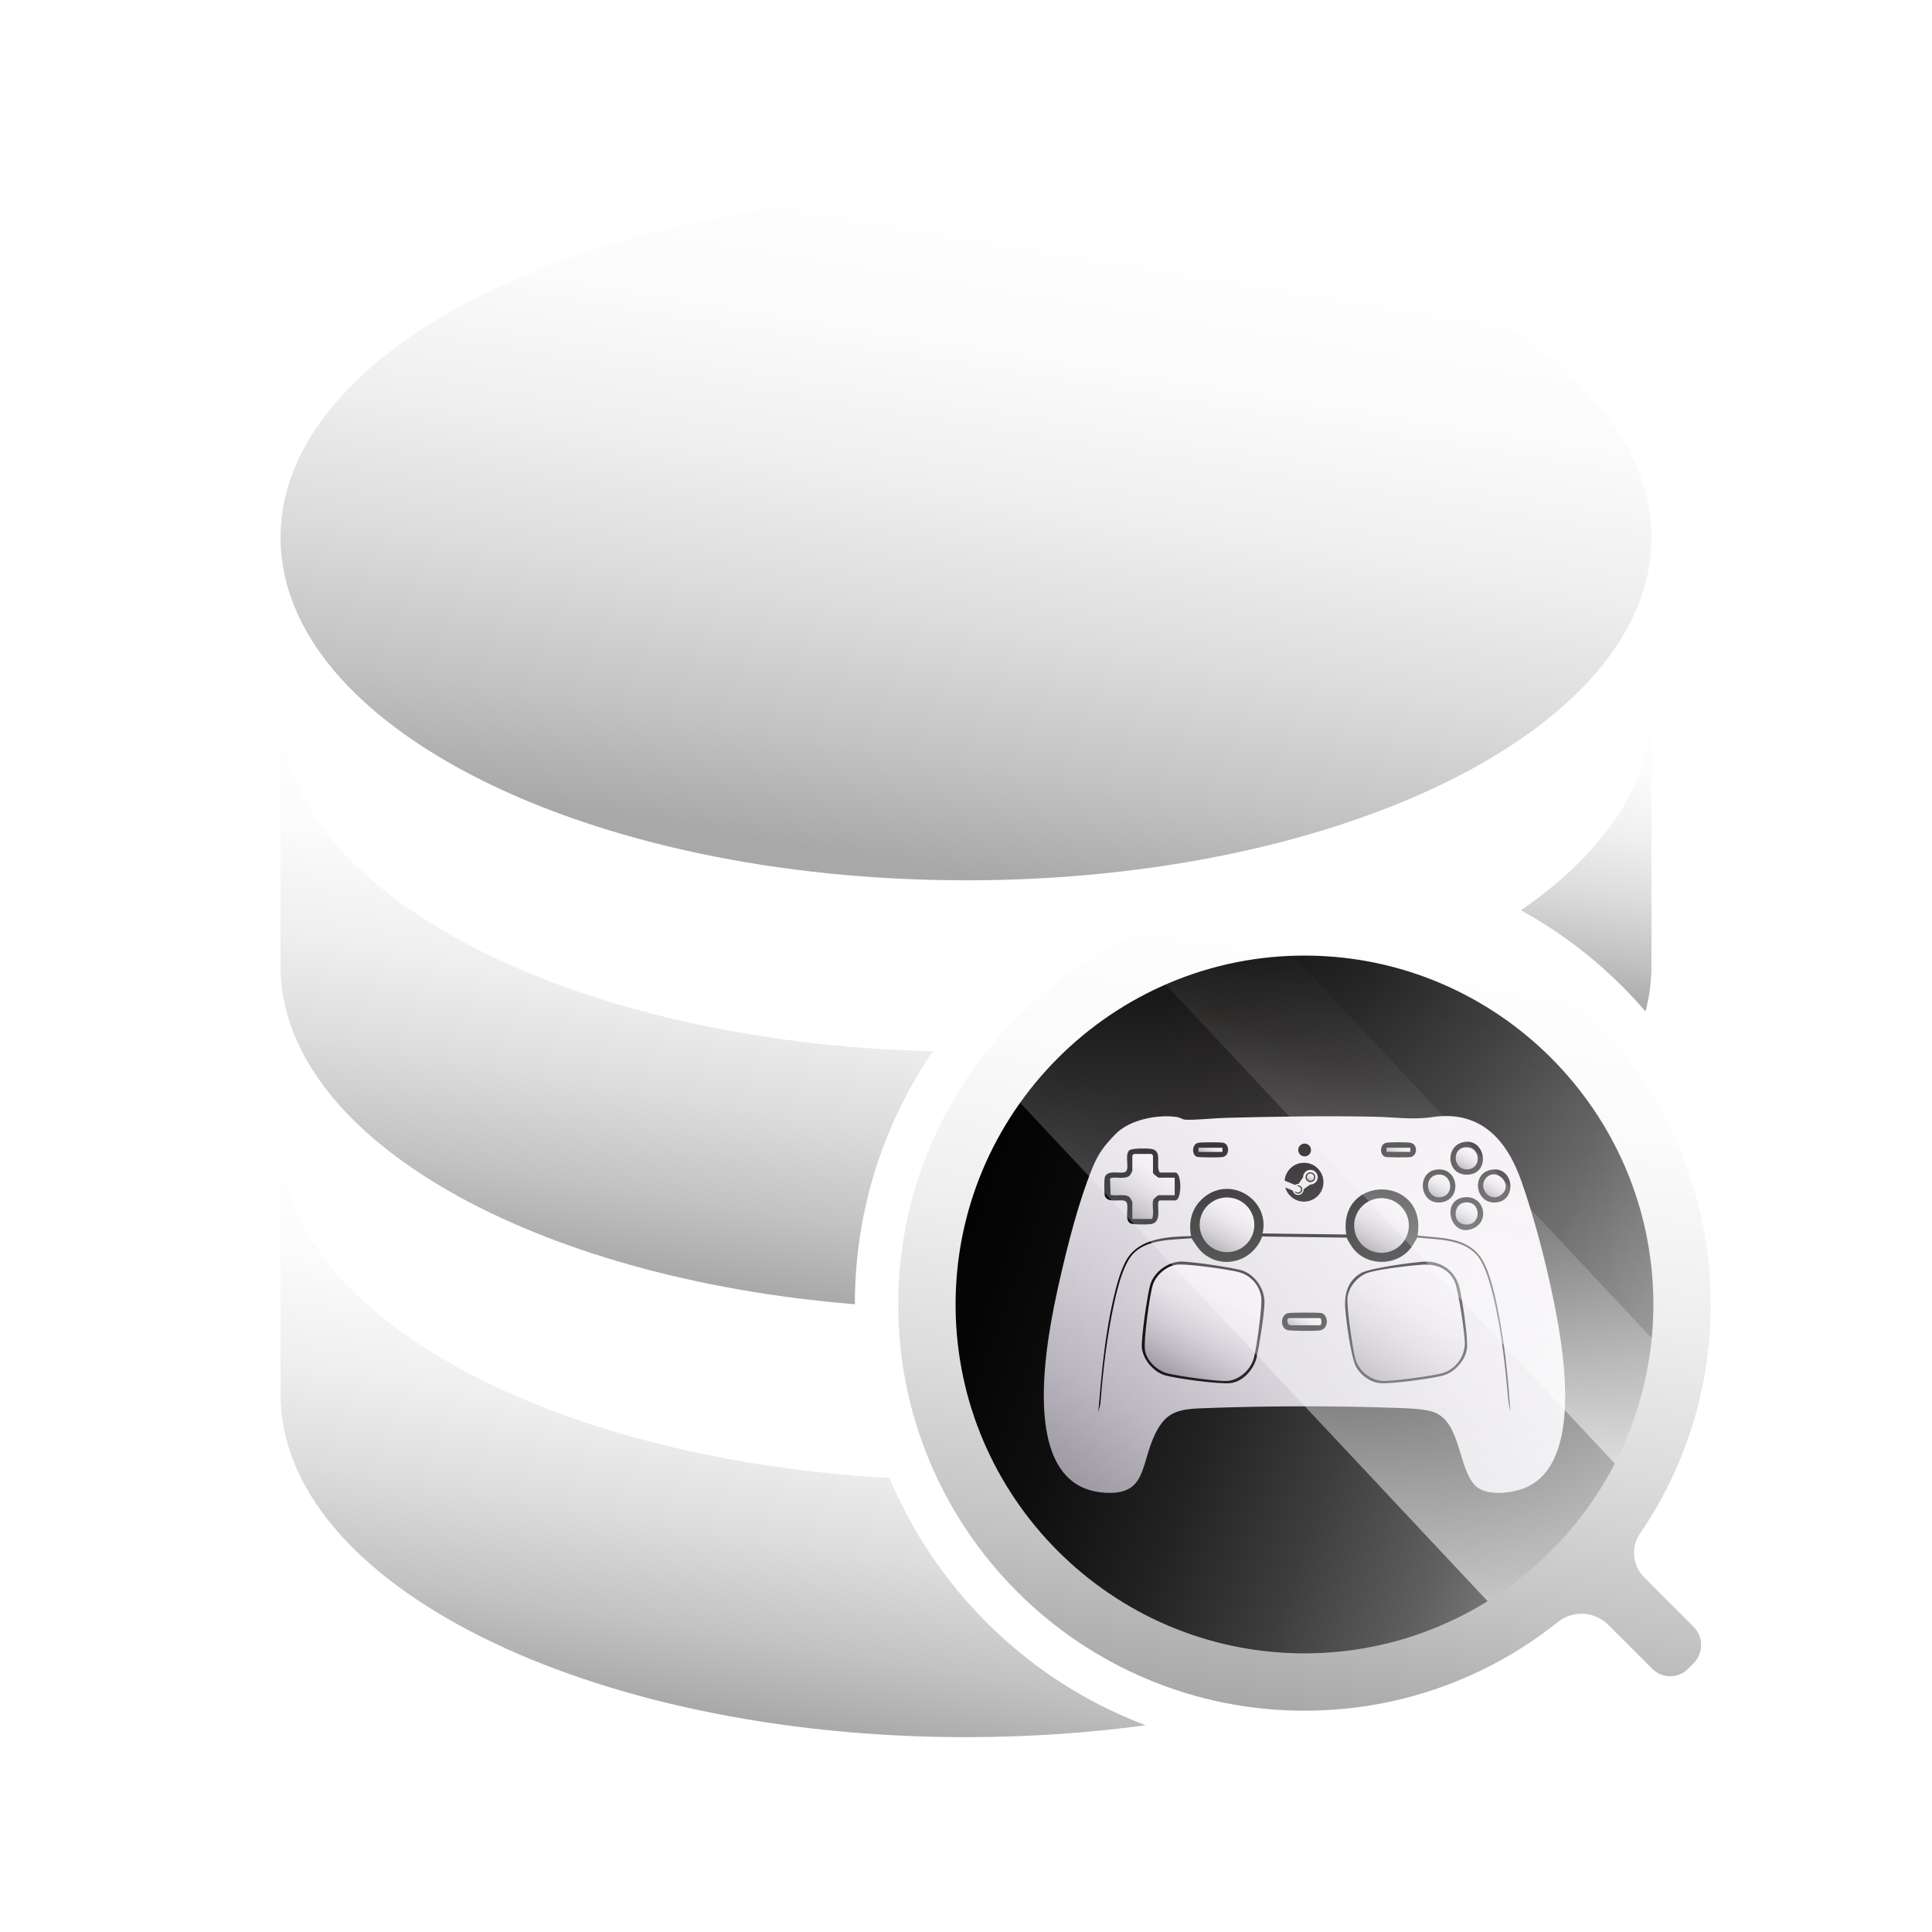
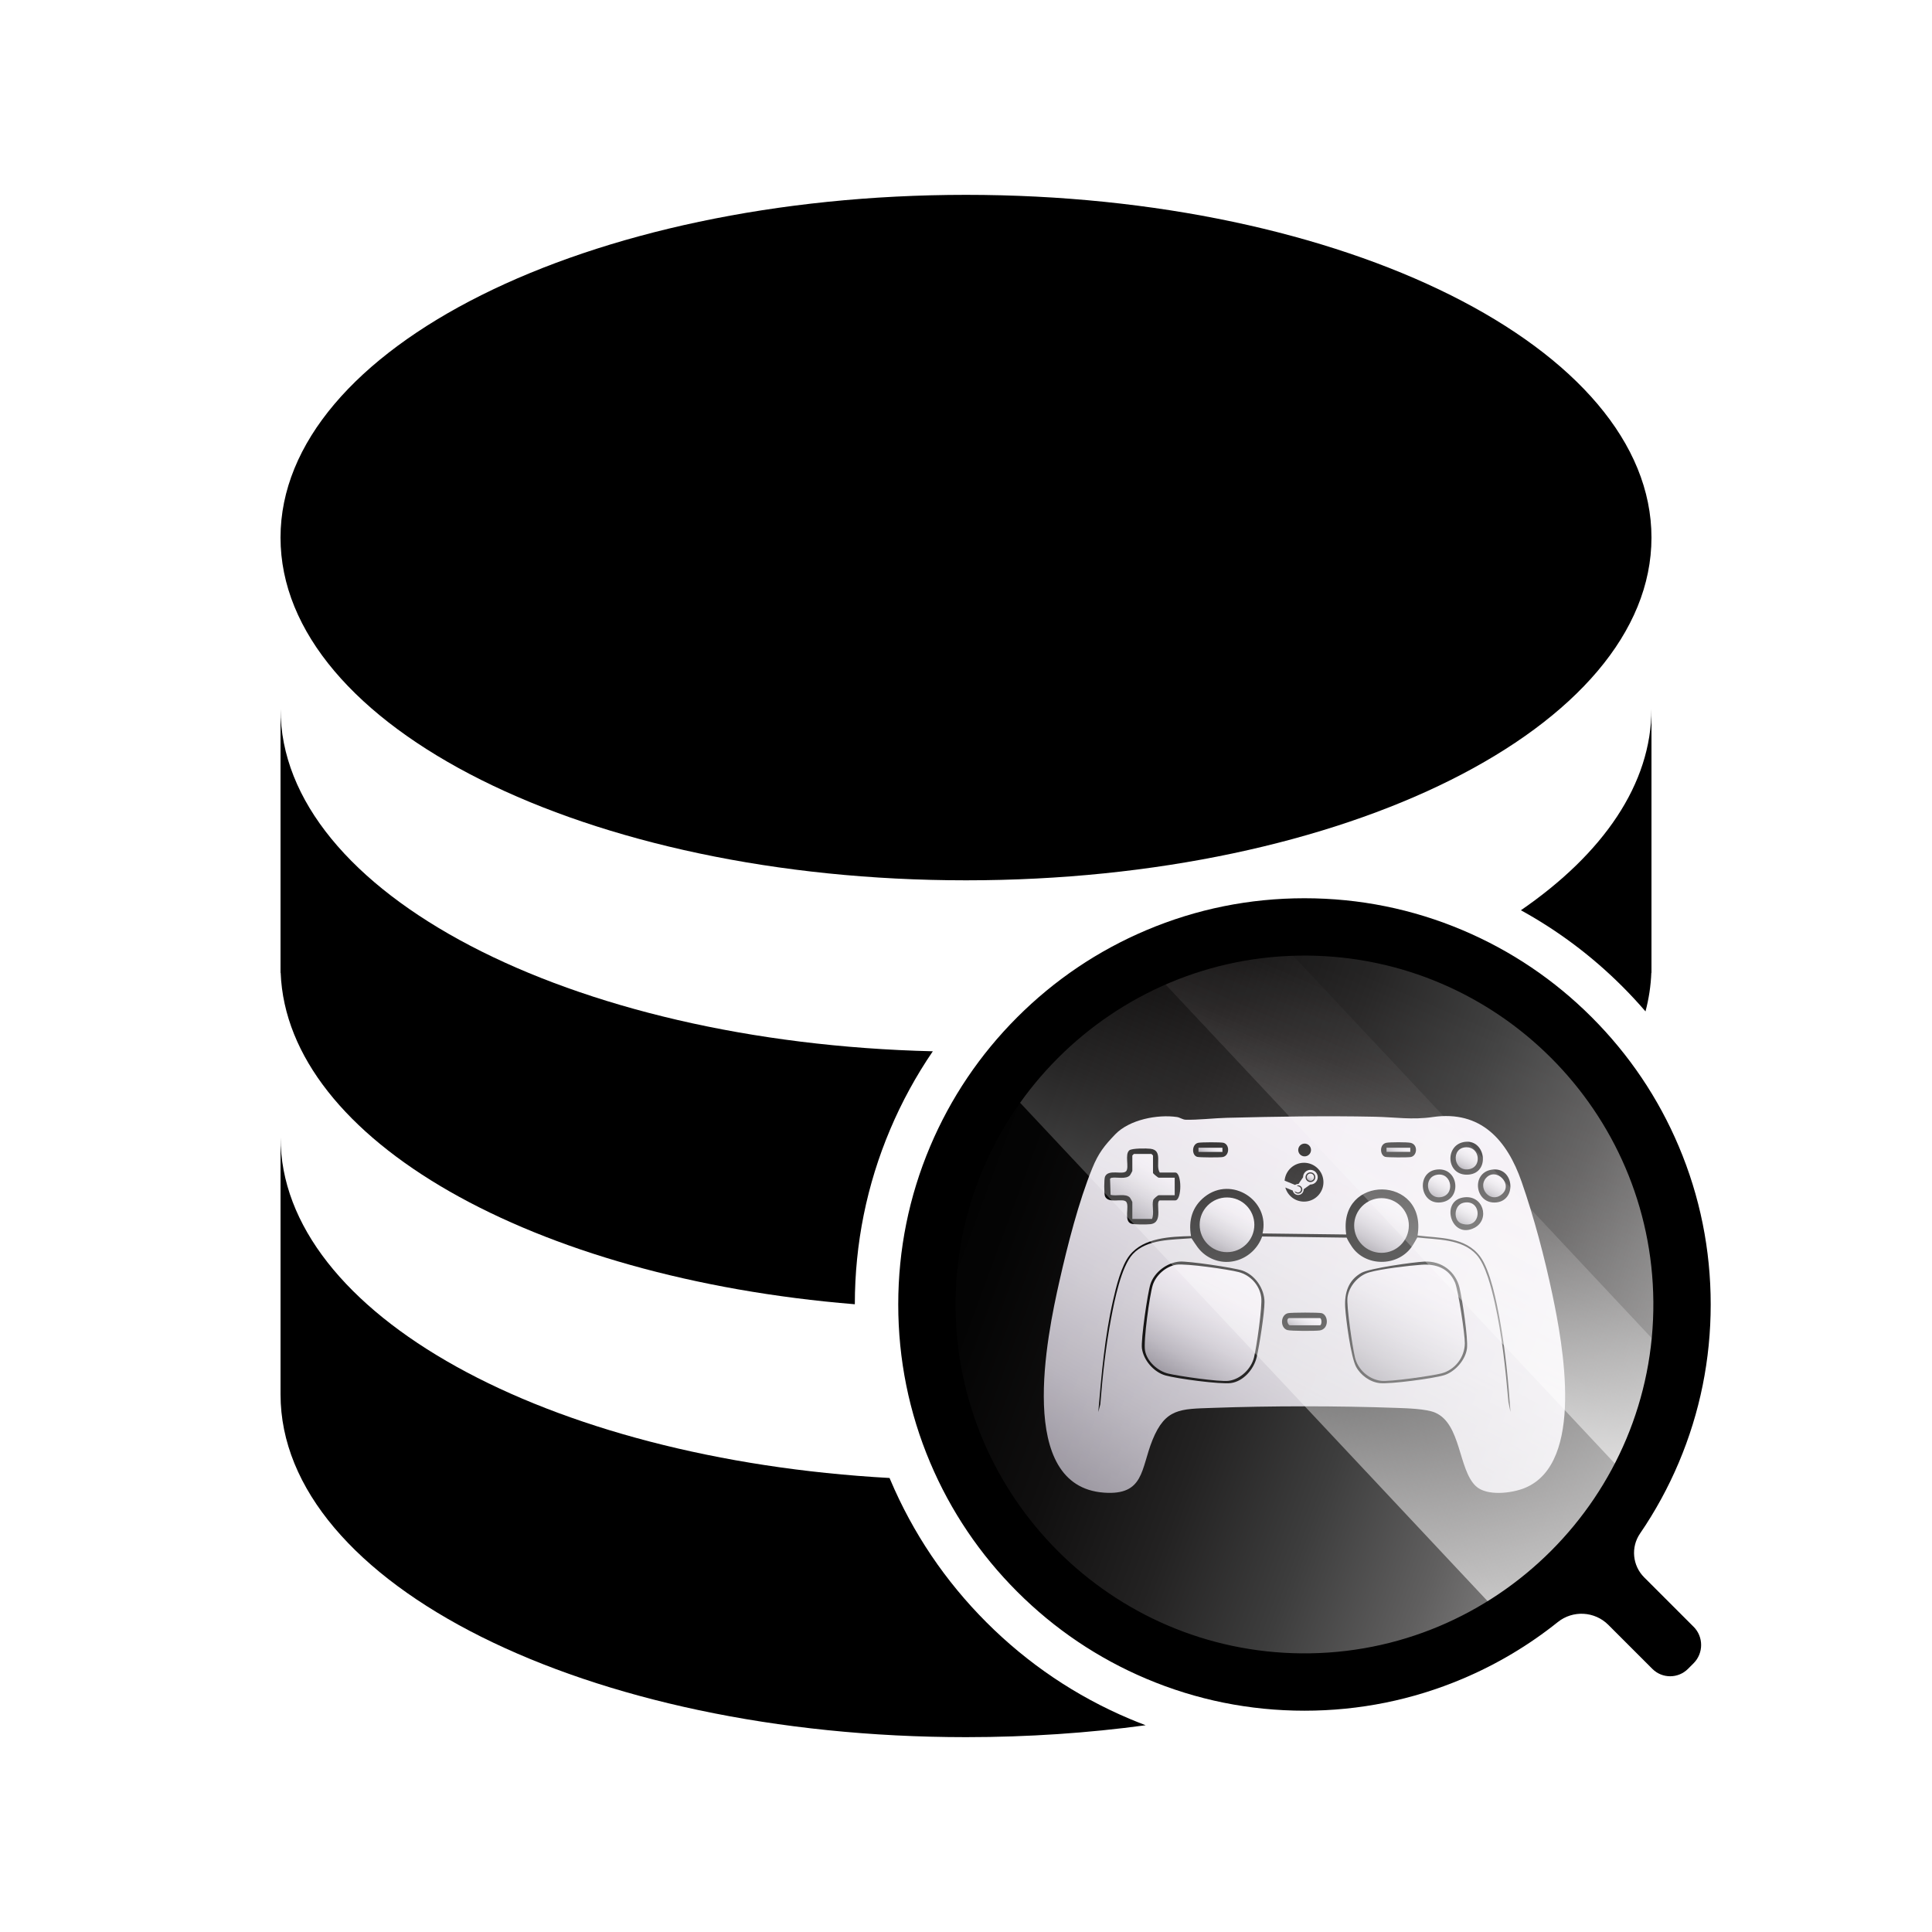
<svg xmlns="http://www.w3.org/2000/svg" xmlns:xlink="http://www.w3.org/1999/xlink" viewBox="0 0 1886.89 1886.89">
  <defs>
    <linearGradient id="0d" x1="943.44" x2="943.44" y1="1886.89" y2="0" gradientUnits="userSpaceOnUse">
      <stop offset="0" stop-color="#1c1122" />
      <stop offset=".27" stop-color="#1f1424" />
      <stop offset=".53" stop-color="#29202e" />
      <stop offset=".77" stop-color="#3b323d" />
      <stop offset="1" stop-color="#524c51" />
    </linearGradient>
    <linearGradient id="1a" x1="731.24" x2="652.35" y1="1185.86" y2="1666.5" gradientUnits="userSpaceOnUse">
      <stop offset="0" stop-color="#fff" />
      <stop offset=".23" stop-color="#fbfbfb" />
      <stop offset=".44" stop-color="#f0efef" />
      <stop offset=".64" stop-color="#dddcdc" />
      <stop offset=".84" stop-color="#c3c2c2" />
      <stop offset="1" stop-color="#a9a8a8" />
    </linearGradient>
    <linearGradient xlink:href="#1a" id="2e" x1="610.87" x2="531.99" y1="747.69" y2="1228.33" />
    <linearGradient xlink:href="#1a" id="3f" x1="1587.7" x2="1540.34" y1="688.26" y2="976.84" />
    <linearGradient xlink:href="#1a" id="4g" x1="998.71" x2="890.82" y1="188.26" y2="845.66" />
    <linearGradient id="5b" x1="1437.63" x2="1427.21" y1="1121.79" y2="1140.95" gradientUnits="userSpaceOnUse">
      <stop offset="0" stop-color="#f2edf4" />
      <stop offset=".22" stop-color="#eee9f0" />
      <stop offset=".42" stop-color="#e2dee5" />
      <stop offset=".62" stop-color="#cfcbd3" />
      <stop offset=".82" stop-color="#b5b1ba" />
      <stop offset="1" stop-color="#95919b" />
    </linearGradient>
    <linearGradient xlink:href="#5b" id="6h" x1="1437.66" x2="1427.06" y1="1175.51" y2="1195" />
    <linearGradient xlink:href="#5b" id="7i" x1="1410.81" x2="1400.13" y1="1148.45" y2="1168.09" />
    <linearGradient xlink:href="#5b" id="8j" x1="1369.22" x2="1362.23" y1="1116.58" y2="1129.43" />
    <linearGradient xlink:href="#5b" id="9k" x1="1464.63" x2="1454.22" y1="1148.75" y2="1167.89" />
    <linearGradient xlink:href="#5b" id="10l" x1="1403.79" x2="1166.47" y1="1077.03" y2="1513.65" />
    <linearGradient xlink:href="#5b" id="11m" x1="1131.17" x2="1100.26" y1="1130.78" y2="1187.66" />
    <linearGradient xlink:href="#5b" id="12n" x1="1281.53" x2="1278.11" y1="1146.56" y2="1152.86" />
    <linearGradient xlink:href="#5b" id="13o" x1="1185.68" x2="1178.67" y1="1116.59" y2="1129.48" />
    <linearGradient xlink:href="#5b" id="14p" x1="1203.76" x2="1145.6" y1="1238.5" y2="1345.5" />
    <linearGradient xlink:href="#5b" id="15q" x1="1403.32" x2="1342.65" y1="1236.22" y2="1347.84" />
    <linearGradient xlink:href="#5b" id="16r" x1="1278.86" x2="1269.13" y1="1281.74" y2="1299.65" />
    <linearGradient xlink:href="#5b" id="17s" x1="1211.04" x2="1185.53" y1="1172.86" y2="1219.8" />
    <linearGradient xlink:href="#5b" id="18t" x1="1361.94" x2="1336.42" y1="1173.53" y2="1220.47" />
    <linearGradient id="19c" x1="781.36" x2="1443.62" y1="1147.11" y2="1181.45" gradientTransform="rotate(110.3 1214.683 1252.441)" gradientUnits="userSpaceOnUse">
      <stop offset="0" stop-color="#010101" />
      <stop offset=".17" stop-color="#040404" />
      <stop offset=".32" stop-color="#100f0f" />
      <stop offset=".47" stop-color="#232222" />
      <stop offset=".62" stop-color="#3d3d3d" />
      <stop offset=".77" stop-color="#605f5f" />
      <stop offset=".91" stop-color="#898888" />
      <stop offset="1" stop-color="#a9a8a8" />
    </linearGradient>
    <linearGradient xlink:href="#19c" id="20u" x1="853.62" x2="1266.76" y1="1127.94" y2="1149.36" />
    <linearGradient xlink:href="#19c" id="21v" x1="1270.31" x2="1270.31" y1="1639.92" y2="784.38" />
    <linearGradient xlink:href="#1a" id="22w" x1="1357.84" x2="1229.3" y1="885.63" y2="1668.81" />
  </defs>
  <g style="isolation:isolate">
-     <path d="M963.5 1584.53c-40.32-40.32-71.98-87.28-94.1-139.58-.21-.49-.41-.98-.61-1.47-334.71-18.55-594.8-160.35-594.8-332.67v251.05c0 184.91 299.48 334.68 669.28 334.73h.2c60.72 0 119.53-4.05 175.44-11.63a466 466 0 0 1-15.83-6.33c-52.3-22.12-99.26-53.78-139.58-94.1" style="fill:url(#1a)" />
-     <path d="M911.04 1026.74c-354.82-8.45-637.06-154.84-637.06-334.34v257.74h.14c6.4 163.44 246.82 298.09 560.75 323.66.03-59.2 11.64-116.64 34.52-170.73a437.7 437.7 0 0 1 41.65-76.34Z" style="fill:url(#2e)" />
-     <path d="M1607.08 987.79c3.27-12.36 5.19-24.92 5.69-37.67h.14V692.39c0 73.48-47.3 141.42-127.52 196.61 36.28 19.93 69.51 44.86 99.14 74.49 7.85 7.85 15.36 15.96 22.54 24.3Z" style="fill:url(#3f)" />
-     <path d="M943.44 859.76c369.88 0 669.47-149.79 669.47-334.73S1313.32 190.3 943.44 190.3 273.97 340.09 273.97 525.03s299.59 334.73 669.47 334.73" style="fill:url(#4g)" />
+     <path d="M963.5 1584.53c-40.32-40.32-71.98-87.28-94.1-139.58-.21-.49-.41-.98-.61-1.47-334.71-18.55-594.8-160.35-594.8-332.67v251.05c0 184.91 299.48 334.68 669.28 334.73h.2c60.72 0 119.53-4.05 175.44-11.63a466 466 0 0 1-15.83-6.33c-52.3-22.12-99.26-53.78-139.58-94.1" style="fill:currentColor" />
+     <path d="M911.04 1026.74c-354.82-8.45-637.06-154.84-637.06-334.34v257.74h.14c6.4 163.44 246.82 298.09 560.75 323.66.03-59.2 11.64-116.64 34.52-170.73a437.7 437.7 0 0 1 41.65-76.34Z" style="fill:currentColor" />
+     <path d="M1607.08 987.79c3.27-12.36 5.19-24.92 5.69-37.67h.14V692.39c0 73.48-47.3 141.42-127.52 196.61 36.28 19.93 69.51 44.86 99.14 74.49 7.85 7.85 15.36 15.96 22.54 24.3Z" style="ffill:currentColor" />
+     <path d="M943.44 859.76c369.88 0 669.47-149.79 669.47-334.73S1313.32 190.3 943.44 190.3 273.97 340.09 273.97 525.03s299.59 334.73 669.47 334.73" style="fill:currentColor" />
    <path d="M1432.35 1120.46c12.7 0 14.86 18.24 3.57 21.19-16.53 4.32-19.84-21.19-3.57-21.19" style="fill:url(#5b)" />
    <path d="M1429.56 1174.63c-9.83 1.99-10.64 17.77-1.81 20.5 19.82 6.1 20.47-24.28 1.81-20.5" style="fill:url(#6h)" />
    <path d="M1405.98 1169.32c15.76-1 12.45-24.81-2.65-21.96-13.44 2.53-10.28 22.78 2.65 21.96" style="fill:url(#7i)" />
    <path d="M1354.14 1120.95h23.21v4.03h-23.21z" style="fill:url(#8j)" />
    <path d="M1466.2 1166.88c12.64-9.66-4.91-27.6-14.87-16.37-8.37 9.43 3.77 24.86 14.87 16.37" style="fill:url(#9k)" />
    <path d="M1489.34 1453.18c-12.76 5.28-37.38 8.32-48.06-1.85-17.08-16.25-14.21-60.83-39.73-71.72-8.77-3.74-27.73-4.22-37.79-4.59-57.09-2.06-122.61-2.05-179.7 0-31.02 1.12-45.85.21-58.47 31.32-11.49 28.35-7.91 54.34-47.48 51.45-86.09-6.29-55.53-153.04-43.37-206.76 7.9-34.9 18.65-77.2 32.06-110.15 5.96-14.63 11.79-22.01 22.43-33.06 13.82-14.34 41.23-19.68 60.33-16.87 2.67.39 5.57 2.54 8.28 2.62 11.86.37 27.69-1.55 40.38-1.86 47.77-1.18 96.43-2.07 144.36-1.05 20.45.43 36.34 3.25 56.72.3 47.13-6.82 72.68 22.79 86.73 63.06 12.17 34.85 22.47 73.95 30.08 110.11 10.14 48.13 32.02 164.75-26.77 189.05m-32.53-310.81c-20.53 3.27-16.17 34.18 4.69 31.97 20.48-2.16 17.08-35.44-4.69-31.97m-28.26 27.23c-21.95 4.08-11.07 41.19 11.43 29.57 15.75-8.14 8.61-33.3-11.43-29.57m5.8-22.42c21.01-1.77 16.77-33.62-2.73-32.07-21.1 1.68-19.88 33.98 2.73 32.07m-27.34 27.16c21.68-2.32 17.79-35.6-4.7-31.96-19.2 3.11-15.83 34.16 4.7 31.96m-54.17-44.51c2.37.68 22.16.71 24.98.18 6.41-1.19 7.29-12.22-.19-13.88-3.37-.75-20.4-.74-23.78 0-6.89 1.52-6.22 12.2-1.01 13.69Zm-84.92-6.7c0 3.45 2.79 6.24 6.24 6.24s6.24-2.79 6.24-6.24-2.79-6.24-6.24-6.24-6.24 2.79-6.24 6.24m-13.29 29.95 10.21 4.19a5.26 5.26 0 0 1 3.01-.93l.3.02 4.5-6.56v-.09c0-3.95 3.21-7.16 7.17-7.16s7.16 3.2 7.16 7.16-3.21 7.16-7.16 7.16h-.15l-6.45 4.61v.24c0 2.96-2.41 5.37-5.37 5.37-2.56 0-4.76-1.8-5.28-4.31l-7.27-3c2.25 7.94 9.56 13.78 18.28 13.78 10.48 0 18.97-8.49 18.97-18.97s-8.49-18.97-18.96-18.97h-.01c-9.99 0-18.15 7.68-18.96 17.45Zm15.8 9.74c-.63 1.52-2.37 2.22-3.89 1.6l-2.31-.95c.4.85 1.12 1.58 2.07 1.97 2.05.85 4.46-.13 5.28-2.18.41-.99.41-2.08 0-3.07a3.83 3.83 0 0 0-2.18-2.18c-.99-.42-2.03-.4-2.96-.06l2.43 1c1.49.64 2.2 2.36 1.58 3.88Zm9.39-8.33a4.78 4.78 0 0 0 4.78-4.78 4.78 4.78 0 0 0-4.78-4.76h-.04a4.737 4.737 0 0 0-4.72 4.76c0 2.64 2.13 4.77 4.76 4.78m-110.65-24.66c2.36.68 22.21.72 24.99.19 6.71-1.26 7.1-12.05.83-13.89-2.43-.72-22.04-.64-24.8 0h-.01c-6.34 1.46-6.47 12.13-1.01 13.69Zm-89.98 38.5c3.23 7.76 17.56 1.41 20.76 5.47 3.38 4.27-2.79 18.84 4.89 21.33 2.87.93 15.32.86 18.75.46 13.49-1.57 4.14-21.7 9.06-23.21h15.14c6.62 0 6.62-27.23 0-27.23h-15.14c-4.58-7.08 3.67-21.74-9.06-23.21-3.89-.45-18.15-.61-20.68 1.57-4.61 3.96.05 16.41-2.96 20.23-3.19 4.05-17.52-2.3-20.76 5.47-.96 2.32-.99 16.76 0 19.12m148.15 157.15c2.62-11.33 7.64-42.9 7.62-53.9-.03-13.05-9.21-26.39-21.56-30.68-7.97-2.77-53.13-9.41-61.28-8.78-12.28.95-24.69 10.27-28.53 21.96-2.85 8.69-9.41 54.49-8.34 62.74 1.53 11.64 11.6 23.26 22.93 26.49 10.96 3.12 53.54 8.88 64 7.46 12.3-1.68 22.49-13.68 25.16-25.28h-.01Zm63.51-42.97c-2.68-.79-29.73-.71-32.88 0-7.57 1.69-7.85 14.25-.77 16.47 3.35 1.04 27.67 1.04 31.78.39h-.01c9.21-1.45 8.54-14.93 1.87-16.87Zm134.66-24.66c-3.83-16.04-17.57-26.5-34.21-25.72-10.81.51-53.71 6.5-61.71 11-12.81 7.21-16.59 19.67-15.81 33.59.68 11.94 5.57 48.56 10.57 58.01 4.43 8.37 13.68 15.13 23.23 16.11 10.4 1.07 52.42-4.53 62.85-7.75 10.69-3.3 20.95-15.04 22.29-26.12h.01c1.2-9.97-4.62-48.14-7.24-59.11Zm49.72 121.24c-2.08-30.06-5.01-60.28-10.4-89.93-3.07-16.92-9.25-48.82-19.44-62.24-14.59-19.21-39.28-17.51-60.93-20.29 9.68-59.26-78.23-60.32-69.67-.97l-81.73-1.01c7.66-32.14-30.17-56.63-56.52-35.8-12.23 9.66-16 23.34-13.33 38.38-20.25.55-46.02 1.43-59.84 18.57-8.36 10.36-13.33 31.13-16.31 44.2-8.12 35.53-11.34 72.78-14.43 109.09l2-7.56c2.22-28.17 5.28-56.46 10.58-84.22 3.2-16.79 9.71-50.22 21.17-62.54 13.75-14.78 38.46-13.9 57.33-15.42 4.26 6.31 7.1 11.66 13.51 16.3 20.07 14.51 47.25 4.59 55.46-18.03l82.67 1.13c-.31.01 1.87 4.27 5.04 8.93 13.29 19.49 43.97 19.57 57.96.57 2.06-2.8 5.85-9.67 5.85-9.67 19.33 2.22 43.5 1.17 57.75 16.71 9.1 9.91 14.86 33.49 17.83 46.72 7.11 31.7 10.6 65.11 13.44 97.49h.01l2 9.58Z" style="fill:url(#10l)" />
    <path d="M1084.64 1166.9c5.47 1.68 14.81-1.7 18.92 2.77.36.39 2.33 3.98 2.33 4.22v16.63h19.17c2.48-5.44-.27-13.33 1.22-18.44.39-1.32 4.45-4.75 5.35-4.75h15.64v-17.14h-15.64c-.7 0-5.55-4.08-5.55-4.54v-17.14l-1.52-1.52h-17.15l-1.52 1.52v15.13c0 .24-1.97 3.83-2.33 4.22-3.89 4.23-12.98 1.49-18.21 2.47l-1.21.81.51 15.76z" style="fill:url(#11m)" />
    <path d="M1283.4 1149.7c0-1.97-1.58-3.59-3.57-3.59s-3.59 1.62-3.59 3.59 1.6 3.59 3.59 3.59 3.57-1.62 3.57-3.59" style="fill:url(#12n)" />
    <path d="M1170.68 1125.05h23.21v-4.04h-.19v-.06h-23.21v4.04h.19z" style="fill:url(#13o)" />
    <path d="M1231.78 1266.92h-.01c-1.59-11.77-10.46-21.44-21.89-24.51-9.96-2.68-51.77-8.58-60.83-7.26-10.27 1.51-20.2 10.24-23.26 20.11-3.08 9.95-9.12 54.21-7.53 63.59 1.81 10.7 12.38 20.22 22.72 22.68 10.29 2.45 49.86 8.23 59.02 7.04 11.44-1.48 21.92-11.62 24.7-22.7 2.51-9.98 8.3-50.01 7.08-58.96Z" style="fill:url(#14p)" />
    <path d="M1420.93 1252.36c-5.97-13.74-18.5-18.15-32.68-17.15-12.62.9-39.43 4.07-51.08 7.45-10.57 3.06-19.56 13.32-21.11 24.28-1.19 8.39 4.9 49.06 7.26 58.78 2.87 11.91 13.3 21.3 25.53 22.88 8.13 1.05 49.65-4.87 58.84-7.24 13.26-3.43 22.74-15.64 22.94-29.31.13-8.7-6.47-52.3-9.68-59.69h-.01Z" style="fill:url(#15q)" />
    <path d="M1289.04 1287.33h-30.27c-3.13 1.31-.71 7.05 1.01 7.05h29.26c2.06 0 2.06-7.05 0-7.05" style="fill:url(#16r)" />
    <circle cx="1198.35" cy="1196.21" r="26.71" style="fill:url(#17s)" />
    <circle cx="1349.25" cy="1196.88" r="26.71" style="fill:url(#18t)" />
    <g class="23cls-21">
      <path d="m1483.99 1596.98-491.11-523.59 41.01-110.89c102.22-76.85 240.15-101.66 368.95-54.03 201.58 74.55 304.58 298.31 230.03 499.89-29.64 80.14-82.87 144.63-148.87 188.62Z" style="mix-blend-mode:screen;fill:url(#19c)" />
      <path d="m1608.08 1462.35-506.9-540.49c37.21-17.73 77.25-29.43 118.51-34.61l430.45 459.1c-3.96 20.74-9.69 41.5-17.27 62-7 18.94-15.26 36.91-24.78 53.99Z" style="fill:url(#20u);mix-blend-mode:screen" />
      <path d="M1626.61 1275.4c0 196.75-159.48 356.3-356.3 356.3-71 0-137.14-20.74-192.69-56.57-20.31-13.05-39.16-28.07-56.28-44.89-27.05-26.33-49.82-57-67.37-90.8-25.53-49.1-39.96-104.87-39.96-164.04 0-176.81 128.73-323.52 297.56-351.51 19.07-3.19 38.73-4.86 58.74-4.86 18.49 0 36.55 1.38 54.25 4.13 57.36 8.78 110.16 31.18 155.05 63.82 89.13 64.76 147 169.85 147 288.42" style="mix-blend-mode:screen;fill:url(#21v)" />
    </g>
-     <path d="m1654.03 1588.76-48.25-48.25c-11.43-11.43-13.19-29.41-4.06-42.75a395 395 0 0 0 37.85-69.3c20.7-48.93 31.19-100.89 31.19-154.44s-10.49-105.51-31.19-154.44c-19.98-47.25-48.59-89.67-85.01-126.1s-78.85-65.03-126.1-85.02c-48.93-20.7-100.89-31.19-154.44-31.19s-105.51 10.49-154.44 31.19c-47.25 19.98-89.67 48.59-126.1 85.02s-65.03 78.85-85.02 126.1c-20.7 48.93-31.19 100.89-31.19 154.44s10.49 105.51 31.19 154.44c19.98 47.25 48.59 89.67 85.02 126.1s78.85 65.03 126.1 85.01c48.93 20.7 100.89 31.19 154.44 31.19s105.51-10.49 154.44-31.19c33.57-14.2 64.7-32.76 92.98-55.38 14.74-11.79 35.98-10.62 49.33 2.72l43.01 43.01c9.6 9.6 25.17 9.6 34.77 0l5.5-5.5c9.81-9.81 9.81-25.86 0-35.66Zm-382.71 25.99c-185.76-1.45-336.6-152.29-338.04-338.04-1.48-189.75 153.68-344.91 343.43-343.43 185.76 1.45 336.6 152.29 338.04 338.04 1.48 189.75-153.68 344.91-343.43 343.43" style="fill:url(#22w)" />
+     <path d="m1654.03 1588.76-48.25-48.25c-11.43-11.43-13.19-29.41-4.06-42.75a395 395 0 0 0 37.85-69.3c20.7-48.93 31.19-100.89 31.19-154.44s-10.49-105.51-31.19-154.44c-19.98-47.25-48.59-89.67-85.01-126.1s-78.85-65.03-126.1-85.02c-48.93-20.7-100.89-31.19-154.44-31.19s-105.51 10.49-154.44 31.19c-47.25 19.98-89.67 48.59-126.1 85.02s-65.03 78.85-85.02 126.1c-20.7 48.93-31.19 100.89-31.19 154.44s10.49 105.51 31.19 154.44c19.98 47.25 48.59 89.67 85.02 126.1s78.85 65.03 126.1 85.01c48.93 20.7 100.89 31.19 154.44 31.19s105.51-10.49 154.44-31.19c33.57-14.2 64.7-32.76 92.98-55.38 14.74-11.79 35.98-10.62 49.33 2.72l43.01 43.01c9.6 9.6 25.17 9.6 34.77 0l5.5-5.5c9.81-9.81 9.81-25.86 0-35.66Zm-382.71 25.99c-185.76-1.45-336.6-152.29-338.04-338.04-1.48-189.75 153.68-344.91 343.43-343.43 185.76 1.45 336.6 152.29 338.04 338.04 1.48 189.75-153.68 344.91-343.43 343.43" style="fill:currentColor" />
  </g>
</svg>
